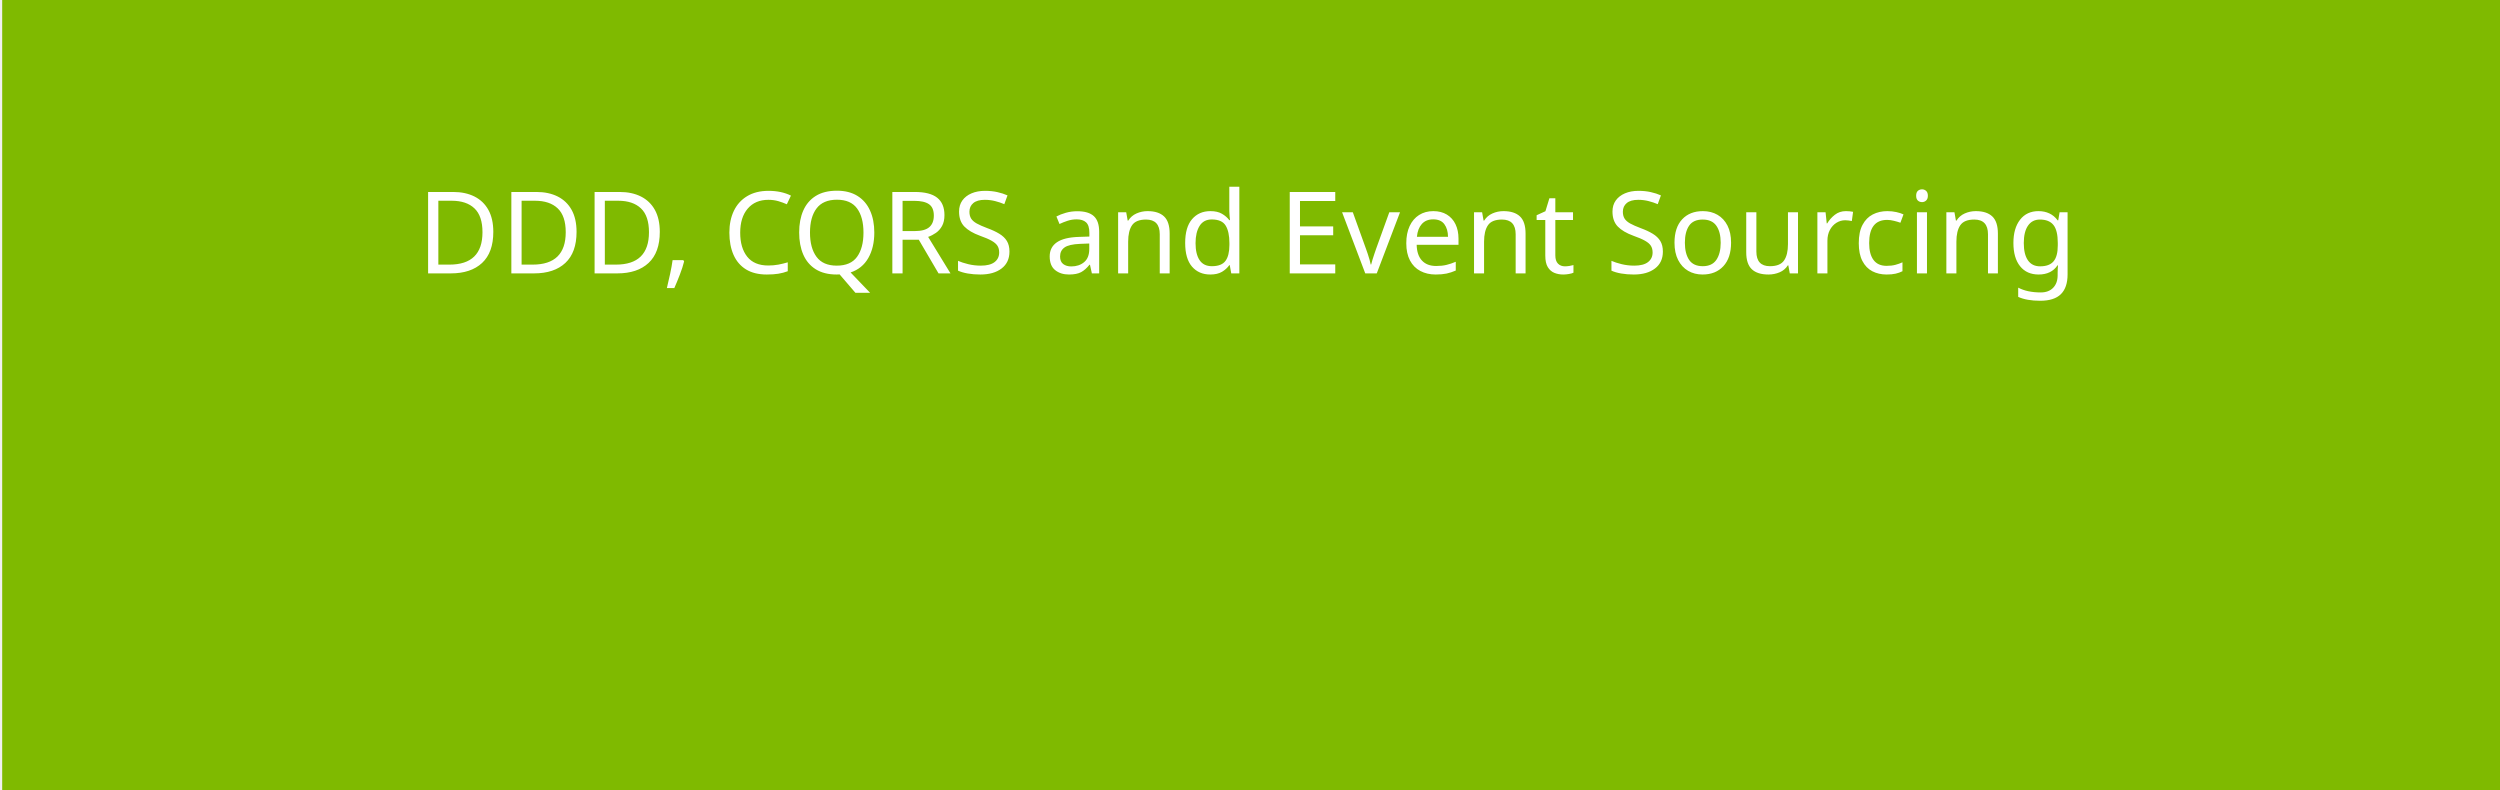
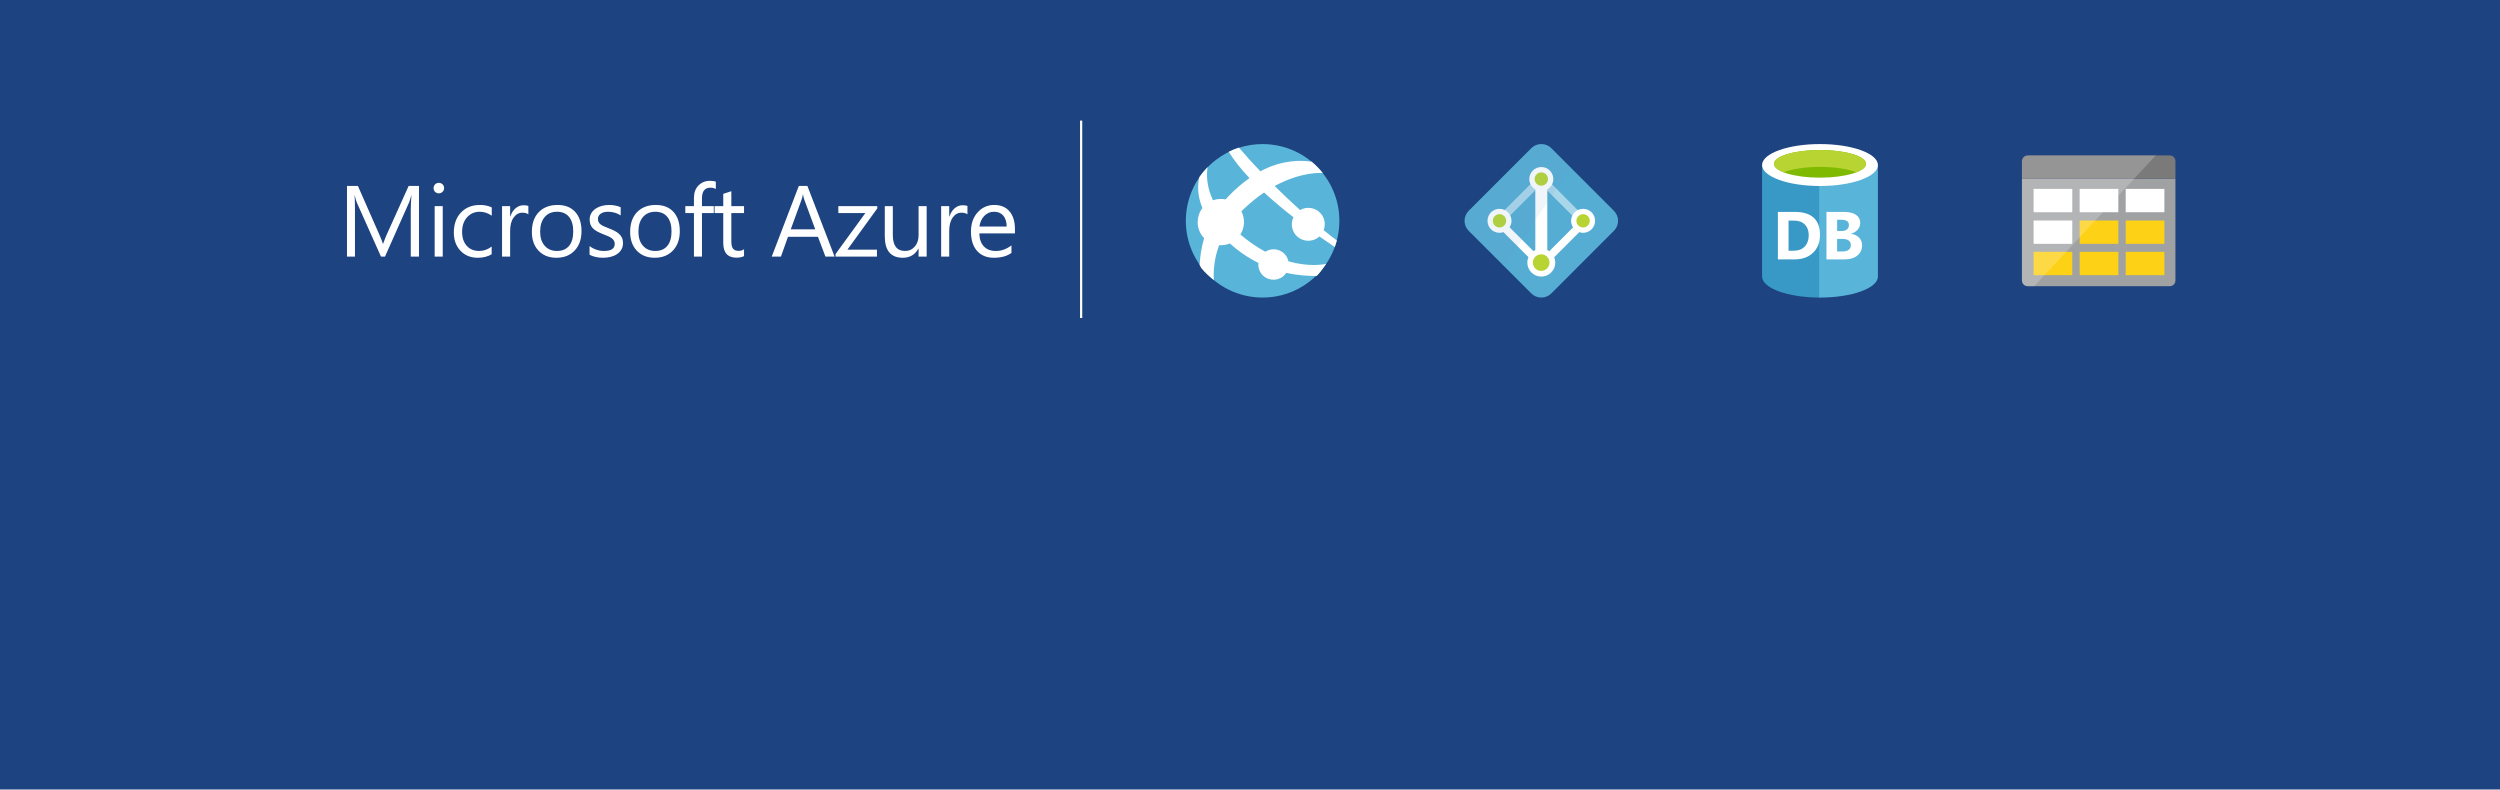
- <svg xmlns="http://www.w3.org/2000/svg" width="1140" height="360">
-   <defs>
-     <style>.cls-1{fill:#7fba00;}.cls-2{fill:#fff;}</style>
-   </defs>
-   <g>
-     <rect x="-1" y="-1" width="1522.038" height="482.012" id="canvas_background" fill="none" />
-   </g>
-   <g>
-     <path stroke="null" class="cls-1" d="m1,0l1140,0l0,360.667l-1140,0l0,-360.667z" id="svg_1" />
-     <text fill="#ffffff" stroke="null" stroke-width="0" stroke-opacity="null" fill-opacity="null" x="190.167" y="124.667" id="svg_3" font-size="52" font-family="Arvo, sans-serif" text-anchor="start" xml:space="preserve">DDD, CQRS and Event Sourcing</text>
-   </g>
+ <svg xmlns="http://www.w3.org/2000/svg" viewBox="0 0 1140 360" enable-background="new 0 0 1140 360">
+   <path fill="#1D4380" d="M0 0h1140v360h-1140v-360z" />
+   <path fill="#fff" d="M191.061 117h-3.751v-21.607c0-1.707.104-3.796.314-6.267h-.09c-.359 1.453-.682 2.493-.966 3.122l-11.005 24.752h-1.842l-10.983-24.572c-.314-.719-.637-1.819-.966-3.302h-.09c.12 1.288.18 3.392.18 6.312v21.562h-3.639v-32.209h4.986l9.883 22.461c.764 1.722 1.258 3.01 1.482 3.863h.135c.644-1.767 1.16-3.084 1.55-3.953l10.085-22.371h4.717v32.209zm9.032-28.84c-.659 0-1.221-.225-1.685-.674-.464-.449-.696-1.018-.696-1.707 0-.688.232-1.261.696-1.718.464-.457 1.025-.685 1.685-.685.674 0 1.247.229 1.718.685.472.457.708 1.03.708 1.718 0 .659-.236 1.221-.708 1.685-.472.464-1.044.696-1.718.696zm1.797 28.84h-3.684v-23h3.684v23zm22.307-1.056c-1.767 1.063-3.863 1.595-6.289 1.595-3.279 0-5.926-1.067-7.94-3.201-2.014-2.134-3.021-4.9-3.021-8.299 0-3.788 1.085-6.832 3.257-9.13 2.171-2.298 5.068-3.448 8.692-3.448 2.021 0 3.803.375 5.346 1.123v3.773c-1.707-1.198-3.534-1.797-5.48-1.797-2.351 0-4.279.842-5.784 2.527s-2.257 3.897-2.257 6.637c0 2.695.708 4.822 2.123 6.379 1.415 1.558 3.313 2.336 5.694 2.336 2.006 0 3.893-.666 5.66-1.999v3.504zm16.736-18.215c-.644-.494-1.572-.741-2.785-.741-1.572 0-2.886.741-3.942 2.224s-1.583 3.504-1.583 6.064v11.724h-3.684v-23h3.684v4.739h.09c.524-1.617 1.325-2.878 2.403-3.785 1.078-.906 2.283-1.359 3.616-1.359.958 0 1.692.105 2.201.314v3.82zm12.783 19.81c-3.399 0-6.113-1.074-8.142-3.223-2.029-2.148-3.043-4.998-3.043-8.546 0-3.863 1.056-6.88 3.167-9.052 2.111-2.171 4.964-3.257 8.558-3.257 3.429 0 6.105 1.056 8.03 3.167 1.924 2.111 2.886 5.039 2.886 8.782 0 3.669-1.037 6.607-3.111 8.816-2.075 2.209-4.856 3.313-8.345 3.313zm.27-20.978c-2.366 0-4.238.805-5.615 2.415-1.378 1.61-2.066 3.83-2.066 6.66 0 2.726.696 4.874 2.089 6.446s3.257 2.358 5.593 2.358c2.381 0 4.211-.771 5.492-2.313 1.28-1.542 1.92-3.736 1.92-6.581 0-2.875-.64-5.091-1.92-6.648-1.282-1.559-3.112-2.337-5.493-2.337zm14.849 19.608v-3.953c2.006 1.482 4.215 2.224 6.626 2.224 3.234 0 4.852-1.078 4.852-3.234 0-.614-.139-1.134-.416-1.561-.277-.427-.651-.805-1.123-1.134-.472-.329-1.026-.625-1.662-.887-.637-.262-1.322-.535-2.055-.82-1.019-.404-1.913-.812-2.684-1.224-.771-.412-1.415-.876-1.932-1.393s-.906-1.104-1.168-1.763c-.262-.659-.393-1.43-.393-2.313 0-1.078.247-2.033.741-2.864s1.153-1.527 1.977-2.089c.823-.562 1.763-.984 2.819-1.269 1.056-.284 2.145-.427 3.268-.427 1.991 0 3.773.345 5.346 1.033v3.729c-1.692-1.108-3.639-1.662-5.84-1.662-.689 0-1.311.079-1.864.236-.554.157-1.03.378-1.426.663-.397.285-.704.625-.921 1.022-.217.397-.326.835-.326 1.314 0 .599.108 1.101.326 1.505.217.404.535.764.955 1.078.419.314.928.599 1.527.854.599.255 1.28.532 2.044.831 1.018.39 1.932.79 2.74 1.202.809.412 1.497.876 2.066 1.393.569.517 1.007 1.112 1.314 1.786.307.674.46 1.475.46 2.403 0 1.138-.251 2.126-.752 2.965-.502.839-1.172 1.535-2.01 2.089-.839.554-1.805.966-2.897 1.235-1.093.27-2.239.404-3.437.404-2.366-.003-4.418-.46-6.155-1.373zm29.697 1.37c-3.399 0-6.113-1.074-8.142-3.223-2.029-2.148-3.043-4.998-3.043-8.546 0-3.863 1.056-6.88 3.167-9.052 2.111-2.171 4.964-3.257 8.558-3.257 3.429 0 6.105 1.056 8.03 3.167 1.924 2.111 2.886 5.039 2.886 8.782 0 3.669-1.037 6.607-3.111 8.816-2.075 2.209-4.856 3.313-8.345 3.313zm.27-20.978c-2.366 0-4.238.805-5.615 2.415-1.378 1.61-2.066 3.83-2.066 6.66 0 2.726.696 4.874 2.089 6.446s3.257 2.358 5.593 2.358c2.381 0 4.211-.771 5.492-2.313 1.28-1.542 1.92-3.736 1.92-6.581 0-2.875-.64-5.091-1.92-6.648-1.282-1.559-3.112-2.337-5.493-2.337zm27.607-10.377c-.719-.404-1.535-.606-2.448-.606-2.576 0-3.863 1.625-3.863 4.874v3.548h5.391v3.145h-5.391v19.855h-3.661v-19.855h-3.931v-3.145h3.931v-3.729c0-2.411.696-4.316 2.089-5.716 1.393-1.4 3.129-2.1 5.211-2.1 1.123 0 2.014.135 2.673.404v3.325zm12.873 30.591c-.869.479-2.014.719-3.437.719-4.028 0-6.042-2.246-6.042-6.738v-13.611h-3.953v-3.145h3.953v-5.615l3.684-1.19v6.805h5.795v3.145h-5.795v12.96c0 1.542.262 2.643.786 3.302.524.659 1.393.988 2.605.988.928 0 1.729-.254 2.403-.764v3.144zm41.29.225h-4.178l-3.414-9.029h-13.656l-3.212 9.029h-4.2l12.354-32.209h3.908l12.398 32.209zm-8.827-12.421l-5.054-13.724c-.165-.449-.33-1.168-.494-2.156h-.09c-.15.914-.322 1.632-.517 2.156l-5.009 13.724h11.164zm28.281-9.523l-13.611 18.8h13.477v3.144h-18.89v-1.146l13.611-18.71h-12.331v-3.144h17.744v1.056zm22.531 21.944h-3.684v-3.639h-.09c-1.527 2.785-3.894 4.178-7.098 4.178-5.48 0-8.221-3.264-8.221-9.793v-13.746h3.661v13.162c0 4.852 1.856 7.277 5.57 7.277 1.797 0 3.275-.663 4.436-1.988 1.16-1.325 1.741-3.058 1.741-5.2v-13.251h3.684v23zm18.601-19.271c-.644-.494-1.572-.741-2.785-.741-1.572 0-2.886.741-3.942 2.224s-1.583 3.504-1.583 6.064v11.724h-3.684v-23h3.684v4.739h.09c.524-1.617 1.325-2.878 2.403-3.785 1.078-.906 2.283-1.359 3.616-1.359.958 0 1.692.105 2.201.314v3.82zm21.655 8.692h-16.239c.06 2.561.749 4.537 2.066 5.93 1.317 1.393 3.129 2.089 5.436 2.089 2.59 0 4.971-.854 7.143-2.561v3.459c-2.021 1.468-4.694 2.201-8.019 2.201-3.25 0-5.803-1.044-7.659-3.133-1.857-2.089-2.785-5.027-2.785-8.816 0-3.579 1.014-6.495 3.043-8.749 2.029-2.253 4.548-3.38 7.558-3.38s5.338.974 6.985 2.92c1.647 1.947 2.471 4.649 2.471 8.108v1.932zm-3.773-3.122c-.015-2.126-.528-3.781-1.539-4.964-1.011-1.183-2.415-1.774-4.211-1.774-1.737 0-3.212.622-4.425 1.864-1.213 1.243-1.962 2.868-2.246 4.874h12.421zm34.46-48.299h-1v90h1v-90z" />
+   <path fill="#59B4D9" d="M597.026 128.479c-6.343 4.851-13.817 7.213-21.238 7.213-10.53 0-20.943-4.727-27.824-13.727-11.757-15.35-8.855-37.302 6.522-49.064 6.342-4.88 13.824-7.209 21.235-7.209 10.53 0 20.945 4.727 27.824 13.735 11.76 15.345 8.83 37.302-6.519 49.052" />
+   <path fill="#fff" d="M590.595 106.829c2.543 3.316 7.262 3.915 10.56 1.406.172-.132.305-.291.462-.433 3.373 2.376 5.716 3.945 7.036 4.844.391-1.012.661-1.984.938-2.999-1.395-1.038-3.281-2.49-6.007-4.699.895-2.352.612-5.097-1.022-7.241-2.337-3.025-6.478-3.793-9.712-1.928-3.565-3.198-7.482-6.864-11.613-10.968 12.834-6.902 21.951-5.891 21.951-5.891-1.522-1.941-3.228-3.641-5.049-5.177-5.412-.836-13.819-.742-23.425 4.367l-.003-.004h-.001c-3.201-3.351-6.459-6.943-9.778-10.799-1.588.508-3.139 1.137-4.638 1.886 2.449 4.008 5.744 8.05 9.457 11.993l.024.024c-3.096 2.165-6.544 5.059-9.724 8.423-.406.433-.797.868-1.179 1.304-1.9-.398-3.898-.281-5.765.395-3.17-6.84-2.915-12.335-2.414-15.168-1.376 1.442-2.662 2.959-3.77 4.575-.828 3.382-1.063 8.259 1.379 14.136-2.827 3.7-2.96 8.946-.007 12.817.246.321.51.619.783.903-1.29 4.393-1.867 8.63-2.044 12.268l.661 1.255c1.679 2.154 3.788 3.968 5.825 5.612-.252-3.851.02-9.53 2.4-15.924 1.643.125 3.313-.134 4.877-.793.896.788 1.834 1.585 2.836 2.396 3.435 2.719 6.861 4.835 10.201 6.502-.174 1.699.252 3.464 1.355 4.926 2.359 3.047 6.728 3.616 9.778 1.287.634-.486 1.136-1.073 1.552-1.703 5.446 1.213 10.204 1.427 13.731 1.427.541 0 3.048-3.411 4.485-5.526-2.148.449-8.518 1.325-17.223-1.176-.21-.977-.612-1.927-1.257-2.773-2.211-2.899-6.254-3.526-9.267-1.587-3.026-1.641-6.195-3.698-9.463-6.287-.66-.522-1.292-1.043-1.903-1.566 1.997-3.146 2.21-7.179.445-10.572.401-.4.794-.802 1.22-1.2 3.236-3.023 6.28-5.443 9.128-7.385l-.33-.326.335.318-.003.001c4.37 4.041 9.004 7.871 13.392 11.293-1.162 2.461-.98 5.459.786 7.767z" />
+   <path fill="#55ADD3" d="M702.836 135.691c-1.725 0-3.349-.672-4.565-1.893l-28.544-28.543c-1.203-1.203-1.891-2.864-1.891-4.565 0-1.7.689-3.363 1.891-4.564l28.544-28.543c1.219-1.221 2.841-1.893 4.565-1.893 1.723 0 3.346.672 4.565 1.893l28.54 28.543c1.222 1.215 1.893 2.838 1.893 4.564s-.671 3.349-1.894 4.568l-28.538 28.54c-1.219 1.221-2.843 1.893-4.566 1.893" />
+   <path fill="#fff" d="M721.894 95.221c-3.024 0-5.474 2.45-5.474 5.472 0 1.109.335 2.138.903 3l-10.841 10.841c-.288-.202-.598-.37-.918-.522v-27.658c1.634-.946 2.745-2.694 2.745-4.718 0-3.023-2.45-5.472-5.474-5.472-3.021 0-5.471 2.45-5.471 5.472 0 2.024 1.112 3.772 2.744 4.718v27.658c-.307.146-.608.302-.885.494l-10.854-10.854c.552-.854.879-1.866.879-2.958 0-3.023-2.45-5.472-5.471-5.472-3.024 0-5.474 2.45-5.474 5.472 0 3.023 2.45 5.472 5.474 5.472.627 0 1.221-.127 1.784-.322l11.41 11.41c-.328.767-.51 1.61-.51 2.496 0 3.518 2.853 6.371 6.371 6.371 3.52 0 6.371-2.853 6.371-6.371 0-.869-.176-1.697-.491-2.451l11.442-11.441c.549.185 1.126.308 1.737.308 3.021 0 5.471-2.45 5.471-5.472 0-3.023-2.448-5.473-5.468-5.473z" />
+   <rect x="711.244" y="77.211" transform="matrix(.707 -.707 .707 .707 144.067 531.108)" opacity=".5" fill="#fff" enable-background="new" width="3.532" height="28.946" />
+   <rect x="678.208" y="89.936" transform="matrix(.707 -.707 .707 .707 138.038 516.659)" opacity=".5" fill="#fff" enable-background="new" width="28.947" height="3.533" />
+   <path fill="#B8D432" d="M706.566 119.75c0 2.094-1.7 3.793-3.794 3.793-2.096 0-3.793-1.698-3.793-3.793s1.697-3.793 3.793-3.793c2.093 0 3.794 1.699 3.794 3.793" />
+   <path fill="#B8D432" d="M705.878 81.636c0 1.681-1.362 3.044-3.044 3.044-1.681 0-3.044-1.362-3.044-3.044s1.362-3.044 3.044-3.044 3.044 1.362 3.044 3.044" />
+   <path fill="#B8D432" d="M686.823 100.692c0 1.681-1.365 3.044-3.044 3.044-1.681 0-3.044-1.362-3.044-3.044s1.362-3.044 3.044-3.044c1.679.001 3.044 1.363 3.044 3.044" />
+   <path fill="#B8D432" d="M724.937 100.692c0 1.681-1.365 3.044-3.045 3.044s-3.044-1.362-3.044-3.044 1.364-3.044 3.044-3.044c1.68.001 3.045 1.363 3.045 3.044" />
+   <path opacity=".1" fill="#69c" enable-background="new" d="M707.401 67.584c-1.219-1.221-2.841-1.893-4.565-1.893-1.723 0-3.345.672-4.564 1.893l-28.544 28.543c-1.204 1.201-1.893 2.864-1.893 4.564 0 1.701.689 3.364 1.893 4.565l16.16 16.161 30.4-44.948-8.887-8.885z" />
+   <path fill="#3999C6" d="M803.512 75.254v50.873c0 5.282 11.823 9.564 26.405 9.564v-60.437h-26.405z" />
+   <path fill="#59B4D9" d="M829.555 135.69h.362c14.582 0 26.405-4.28 26.405-9.563v-50.873h-26.767v60.436z" />
+   <path fill="#fff" d="M856.322 75.254c0 5.282-11.823 9.563-26.405 9.563s-26.405-4.281-26.405-9.563 11.823-9.563 26.405-9.563 26.405 4.282 26.405 9.563" />
+   <path fill="#7FBA00" d="M850.924 74.703c0 3.487-9.405 6.31-21.006 6.31s-21.008-2.823-21.008-6.31c0-3.485 9.406-6.31 21.008-6.31 11.601 0 21.006 2.825 21.006 6.31" />
+   <path fill="#B8D432" d="M846.523 78.559c2.75-1.066 4.402-2.402 4.402-3.853 0-3.487-9.405-6.311-21.008-6.311-11.601 0-21.007 2.825-21.007 6.311 0 1.451 1.653 2.787 4.402 3.853 3.84-1.491 9.842-2.453 16.604-2.453 6.765.001 12.764.963 16.607 2.453" />
+   <path fill="#fff" d="M846.983 116.504c-1.413 1.178-3.328 1.769-5.815 1.769h-8.298v-21.643h7.871c2.478 0 4.377.452 5.683 1.389 1.223.879 1.836 2.109 1.836 3.68 0 1.252-.447 2.317-1.358 3.254-.776.775-1.709 1.31-2.858 1.624v.051c1.543.19 2.802.778 3.74 1.765.878.937 1.33 2.086 1.33 3.415.005 1.979-.716 3.529-2.131 4.696m-20.223-1.275c-2.077 2.031-4.88 3.044-8.378 3.044h-7.661v-21.643h7.661c7.685 0 11.528 3.498 11.528 10.538 0 3.365-1.039 6.059-3.15 8.061" />
+   <path fill="#3999C6" d="M817.982 100.58h-2.401v13.741h2.429c2.134 0 3.788-.668 5.012-1.948 1.172-1.281 1.765-2.988 1.765-5.148 0-2.027-.593-3.625-1.738-4.808-1.201-1.223-2.882-1.837-5.067-1.837" />
+   <path fill="#59B4D9" d="M842.233 104.613c.586-.51.879-1.178.879-2.006 0-1.605-1.172-2.403-3.55-2.403h-1.834v5.128h2.16c.987 0 1.787-.247 2.345-.719" />
+   <path fill="#59B4D9" d="M843.035 109.703c-.642-.478-1.516-.747-2.644-.747h-2.667v5.708h2.641c1.123 0 2.027-.266 2.695-.8.613-.535.931-1.224.931-2.134.006-.854-.314-1.548-.956-2.027" />
+   <path fill="#A0A1A2" d="M922 127.851c0 1.4.98 2.66 2.66 2.66h64.68c1.4 0 2.66-.98 2.66-2.66v-46.34h-70v46.34z" />
+   <path fill="#7A7A7A" d="M989.34 70.871h-64.68c-1.68 0-2.66 1.26-2.66 2.66v7.98h70v-7.98c0-1.4-.98-2.66-2.66-2.66" />
+   <rect x="948.32" y="86.131" fill="#fff" width="17.64" height="10.64" />
+   <rect x="948.32" y="100.551" fill="#FCD116" width="17.64" height="10.64" />
+   <rect x="969.32" y="100.551" fill="#FCD116" width="17.64" height="10.64" />
+   <rect x="969.32" y="86.131" fill="#fff" width="17.64" height="10.64" />
+   <rect x="927.32" y="86.131" fill="#fff" width="17.64" height="10.64" />
+   <rect x="927.32" y="100.551" fill="#fff" width="17.64" height="10.64" />
+   <rect x="927.32" y="114.831" fill="#FCD116" width="17.64" height="10.64" />
+   <rect x="948.32" y="114.831" fill="#FCD116" width="17.64" height="10.64" />
+   <rect x="969.32" y="114.831" fill="#FCD116" width="17.64" height="10.64" />
+   <path opacity=".2" fill="#fff" enable-background="new" d="M924.66 70.871c-1.26 0-2.66 1.26-2.66 2.66v54.32c0 1.4 1.4 2.66 2.66 2.66h2.94l55.44-59.64h-58.38z" />
</svg>
